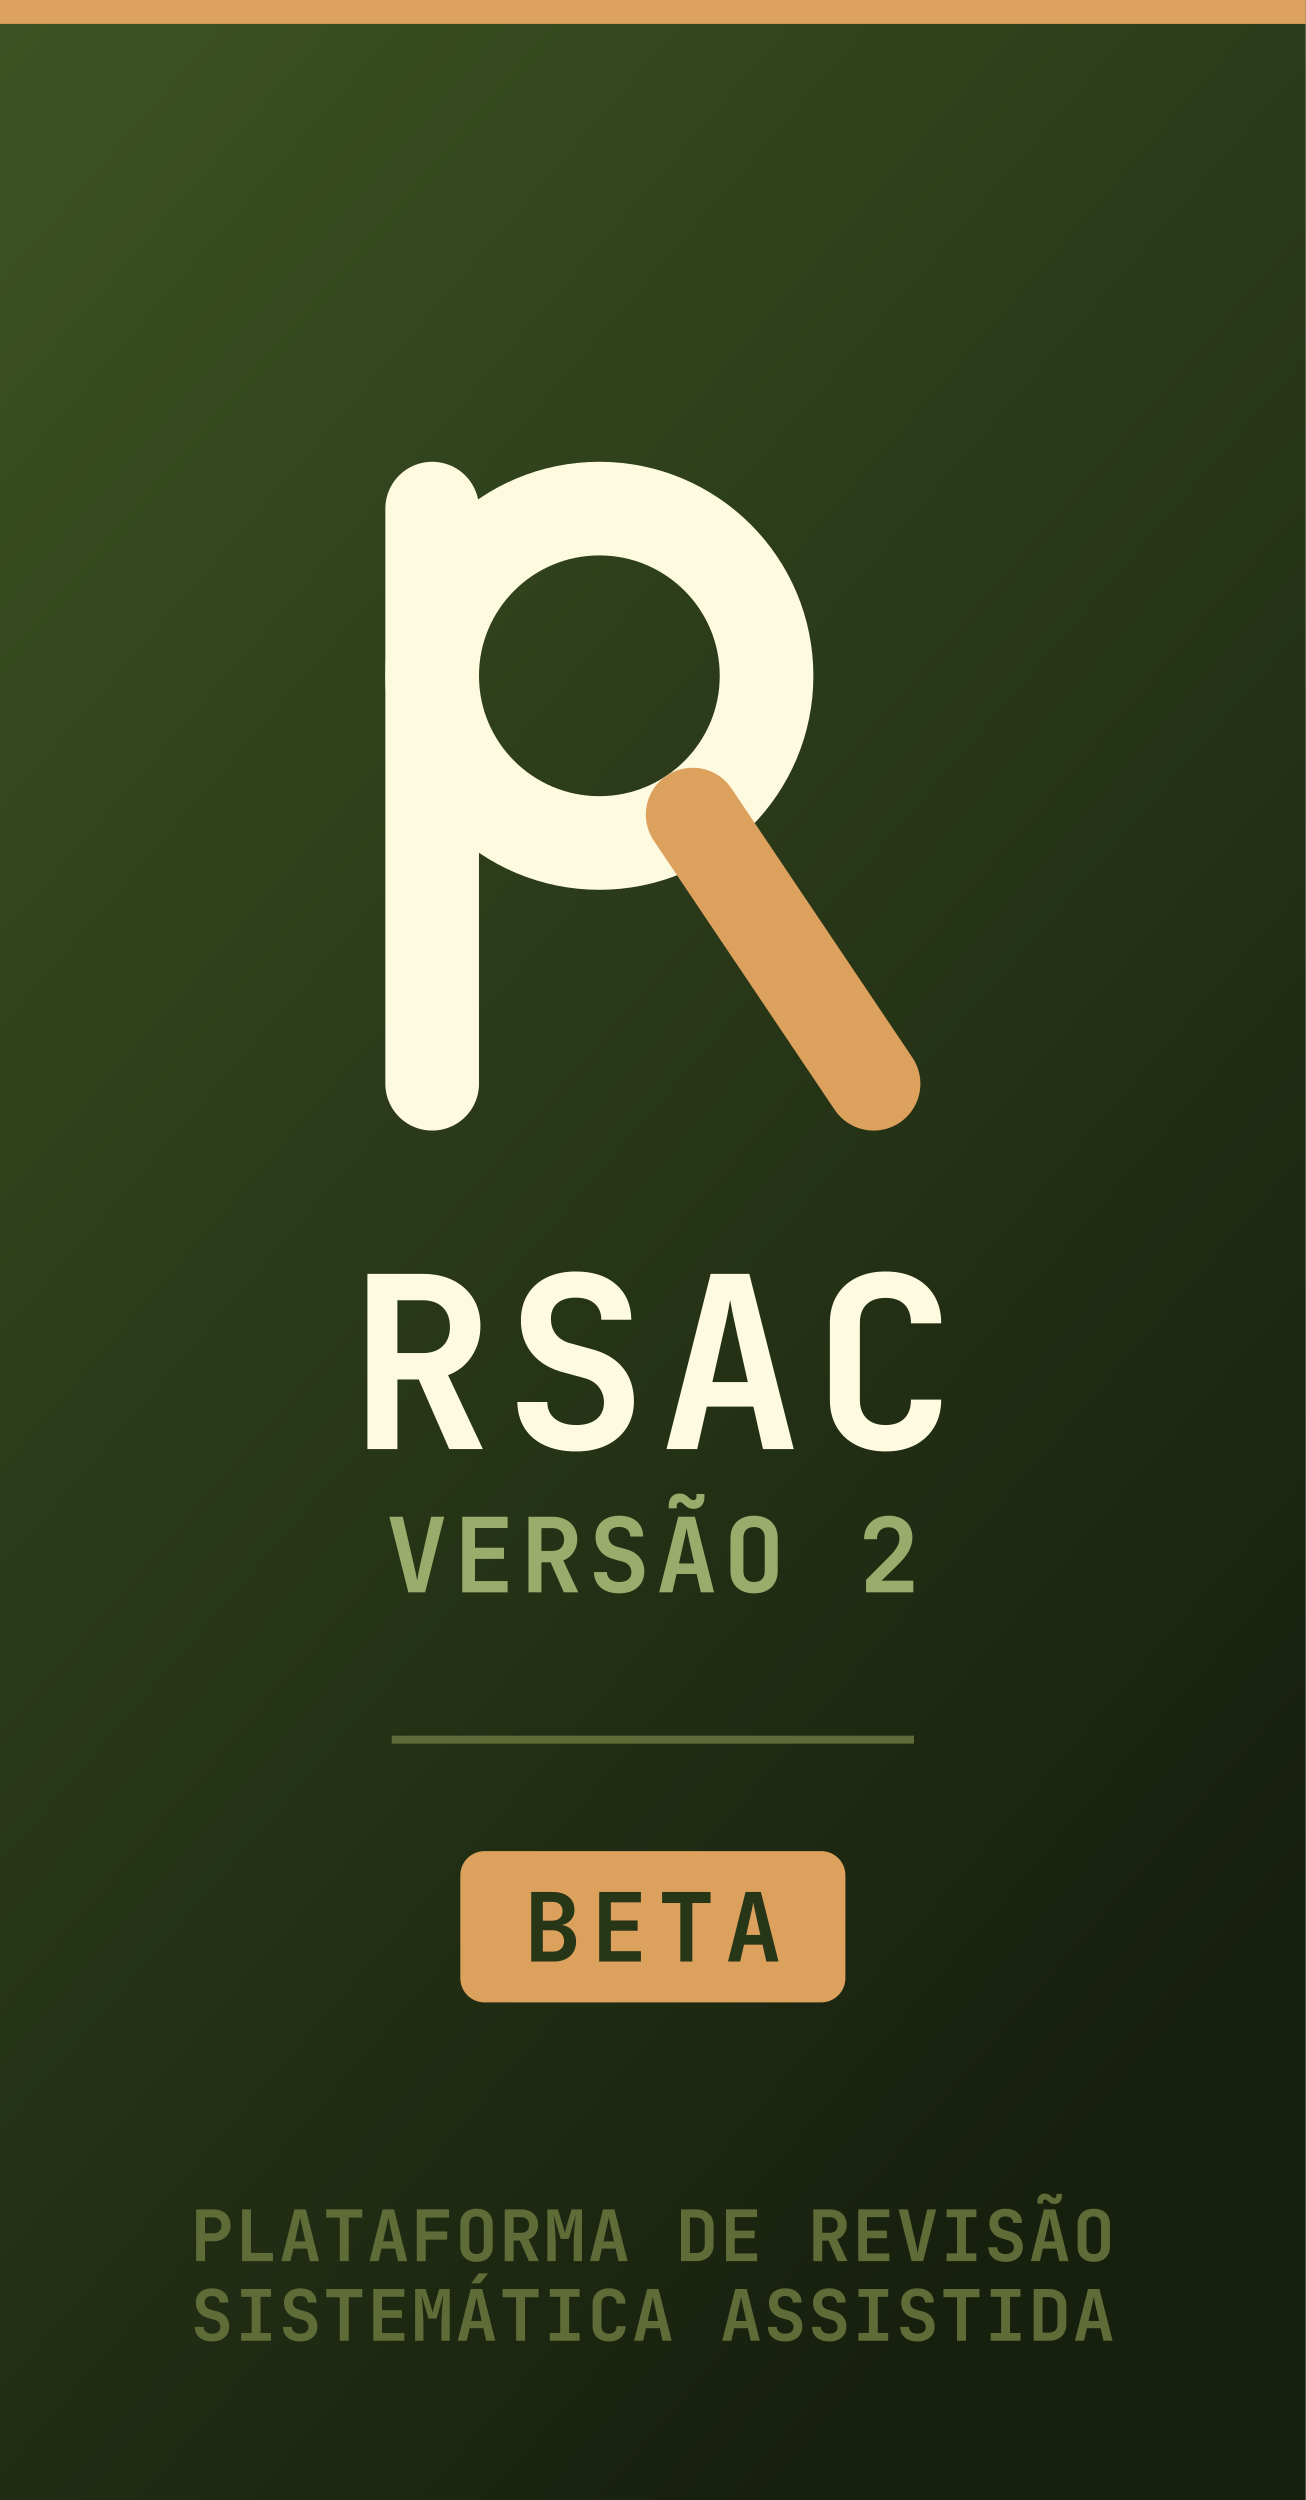
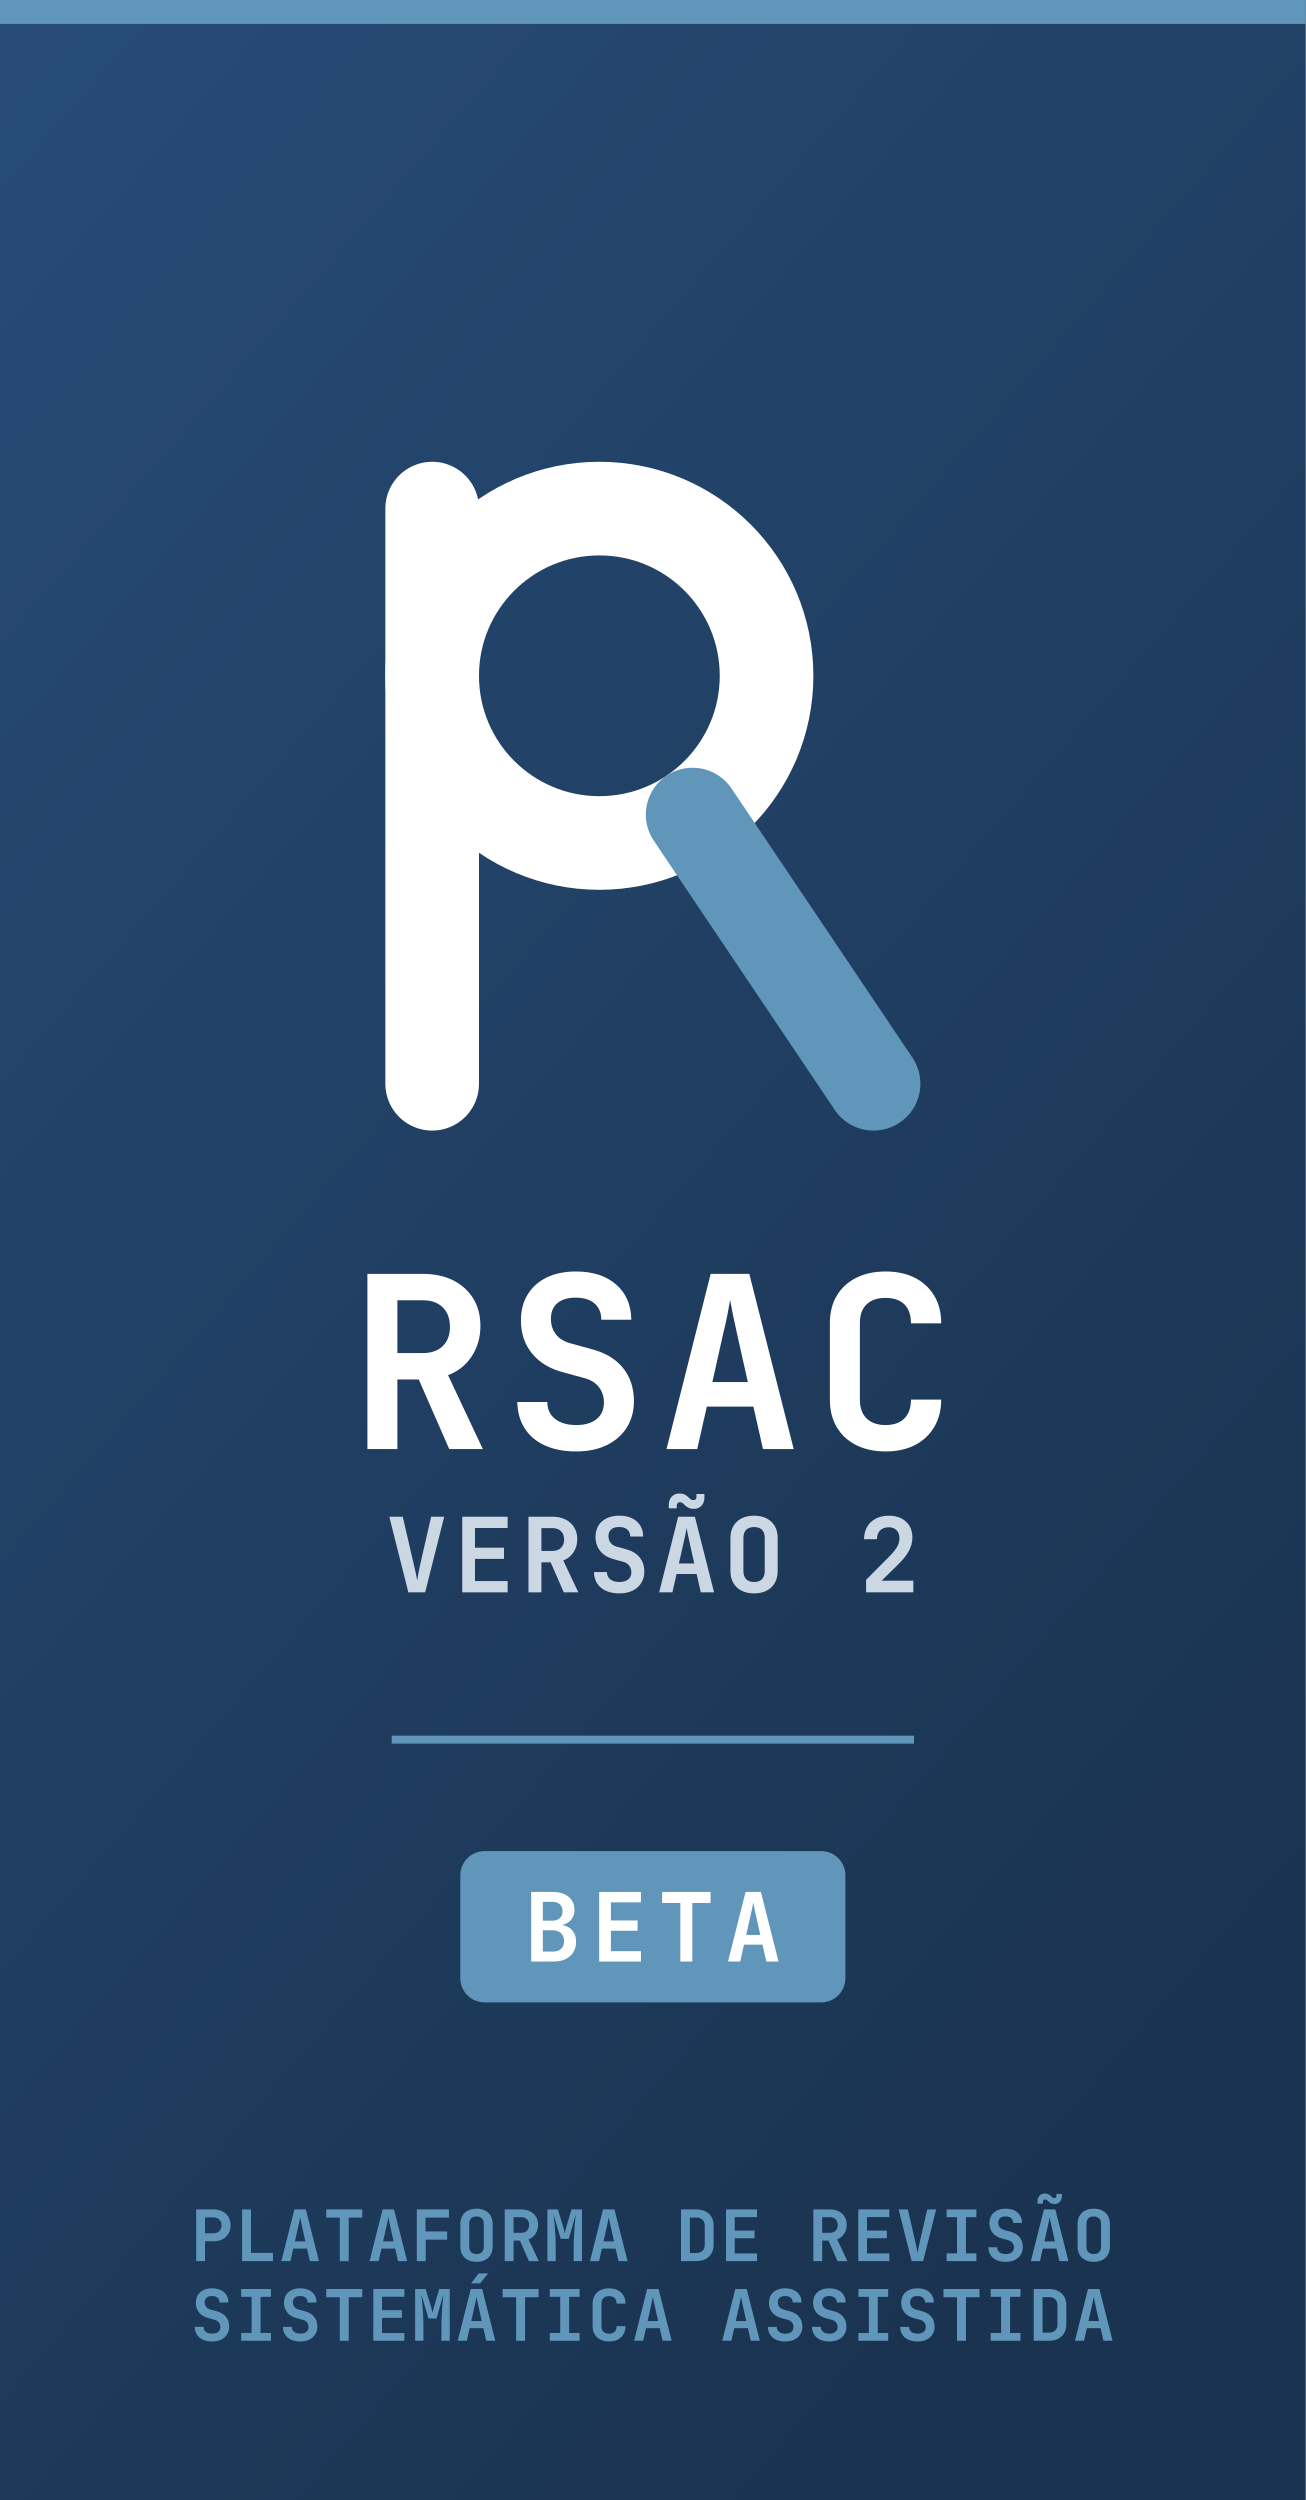
<svg xmlns="http://www.w3.org/2000/svg" viewBox="0 0 164 314" width="164" height="314">
  <defs>
    <linearGradient id="g" x1="0" y1="0" x2="0.6" y2="1">
-       <stop offset="0" stop-color="#3d5324" />
-       <stop offset="1" stop-color="#171f0d" />
+       <stop offset="0" stop-color="#274c77" />
+       <stop offset="1" stop-color="#1a3350" />
    </linearGradient>
  </defs>
  <rect width="164" height="314" fill="url(#g)" />
-   <rect x="0" y="0" width="164" height="3" fill="#dda15e" />
+   <rect x="0" y="0" width="164" height="3" fill="#6096ba" />
  <g transform="translate(48.40 58.00) scale(0.84)">
-     <g fill="none" stroke="#fefae0" stroke-width="14.0" stroke-linecap="round" stroke-linejoin="round">
+     <g fill="none" stroke="#ffffff" stroke-width="14.0" stroke-linecap="round" stroke-linejoin="round">
      <path d="M 7 7 V 93" />
      <circle cx="32" cy="32" r="25" />
-       <path d="M 45.946 52.749 L 73 93" stroke="#dda15e" />
+       <path d="M 45.946 52.749 L 73 93" stroke="#6096ba" />
    </g>
  </g>
-   <g transform="translate(43.856 182.000) scale(0.22)" fill="#fefae0">
+   <g transform="translate(43.856 182.000) scale(0.22)" fill="#ffffff">
    <path transform="translate(0.000 0)" d="M10.41 0.00V-100.00H42.05Q52.05 -100.00 59.38 -96.30Q66.71 -92.60 70.82 -85.96Q74.93 -79.32 74.93 -70.27Q74.93 -60.41 69.93 -52.88Q64.93 -45.34 56.44 -42.19L76.30 0.00H57.12L39.73 -39.73H27.53V0.00ZM27.53 -54.79H42.05Q49.32 -54.79 53.42 -58.77Q57.53 -62.74 57.53 -69.73Q57.53 -76.85 53.42 -80.89Q49.32 -84.93 42.05 -84.93H27.53Z" />
    <path transform="translate(88.192 0)" d="M41.37 1.37Q31.10 1.37 23.56 -2.05Q16.03 -5.48 11.99 -11.85Q7.95 -18.22 7.81 -26.85H24.93Q24.93 -20.68 29.38 -17.19Q33.84 -13.70 41.51 -13.70Q48.90 -13.70 53.08 -17.12Q57.26 -20.55 57.26 -26.58Q57.26 -31.64 54.32 -35.41Q51.37 -39.18 45.89 -40.55L34.38 -43.70Q22.60 -46.71 16.23 -54.52Q9.86 -62.33 9.86 -73.42Q9.86 -81.92 13.70 -88.22Q17.53 -94.52 24.59 -97.95Q31.64 -101.37 41.23 -101.37Q55.75 -101.37 64.25 -93.90Q72.74 -86.44 72.88 -73.84H55.75Q55.75 -79.73 51.92 -83.08Q48.08 -86.44 41.10 -86.44Q34.38 -86.44 30.68 -83.29Q26.99 -80.14 26.99 -74.38Q26.99 -69.18 29.79 -65.55Q32.60 -61.92 37.95 -60.41L49.86 -57.12Q61.78 -54.11 68.08 -46.37Q74.38 -38.63 74.38 -27.26Q74.38 -18.77 70.27 -12.26Q66.16 -5.75 58.77 -2.19Q51.37 1.37 41.37 1.37Z" />
    <path transform="translate(176.384 0)" d="M4.79 0.00 30.00 -100.00H52.05L77.40 0.00H59.86L54.38 -24.25H27.81L22.33 0.00ZM30.96 -38.22H51.23L45.21 -65.07Q43.70 -71.78 42.60 -77.19Q41.51 -82.60 41.10 -85.07Q40.68 -82.60 39.66 -77.19Q38.63 -71.78 36.99 -65.21Z" />
    <path transform="translate(264.576 0)" d="M41.64 1.37Q32.05 1.37 24.86 -2.26Q17.67 -5.89 13.77 -12.53Q9.86 -19.18 9.86 -28.22V-71.78Q9.86 -80.96 13.77 -87.53Q17.67 -94.11 24.86 -97.74Q32.05 -101.37 41.64 -101.37Q51.37 -101.37 58.42 -97.74Q65.48 -94.11 69.45 -87.53Q73.42 -80.96 73.42 -71.78H56.16Q56.16 -78.90 52.40 -82.60Q48.63 -86.30 41.64 -86.30Q34.66 -86.30 30.82 -82.60Q26.99 -78.90 26.99 -71.92V-28.22Q26.99 -21.23 30.82 -17.47Q34.66 -13.70 41.64 -13.70Q48.63 -13.70 52.40 -17.47Q56.16 -21.23 56.16 -28.22H73.42Q73.42 -19.32 69.45 -12.60Q65.48 -5.89 58.42 -2.26Q51.37 1.37 41.64 1.37Z" />
  </g>
-   <g transform="translate(48.440 200.000) scale(0.095)" fill="#9aab6b">
+   <g transform="translate(48.440 200.000) scale(0.095)" fill="#cbd8e4">
    <path transform="translate(0.000 0)" d="M30.00 0.00 4.79 -100.00H22.60L37.67 -34.79Q38.90 -30.00 40.00 -24.52Q41.10 -19.04 41.64 -15.62Q42.19 -19.04 43.15 -24.52Q44.11 -30.00 45.21 -34.93L60.14 -100.00H77.40L52.19 0.00Z" />
    <path transform="translate(89.192 0)" d="M12.05 0.00V-100.00H72.05V-85.07H28.90V-59.04H67.26V-44.25H28.90V-14.93H72.05V0.00Z" />
    <path transform="translate(178.384 0)" d="M10.41 0.00V-100.00H42.05Q52.05 -100.00 59.38 -96.30Q66.71 -92.60 70.82 -85.96Q74.93 -79.32 74.93 -70.27Q74.93 -60.41 69.93 -52.88Q64.93 -45.34 56.44 -42.19L76.30 0.00H57.12L39.73 -39.73H27.53V0.00ZM27.53 -54.79H42.05Q49.32 -54.79 53.42 -58.77Q57.53 -62.74 57.53 -69.73Q57.53 -76.85 53.42 -80.89Q49.32 -84.93 42.05 -84.93H27.53Z" />
    <path transform="translate(267.576 0)" d="M41.37 1.37Q31.10 1.37 23.56 -2.05Q16.03 -5.48 11.99 -11.85Q7.95 -18.22 7.81 -26.85H24.93Q24.93 -20.68 29.38 -17.19Q33.84 -13.70 41.51 -13.70Q48.90 -13.70 53.08 -17.12Q57.26 -20.55 57.26 -26.58Q57.26 -31.64 54.32 -35.41Q51.37 -39.18 45.89 -40.55L34.38 -43.70Q22.60 -46.71 16.23 -54.52Q9.86 -62.33 9.86 -73.42Q9.86 -81.92 13.70 -88.22Q17.53 -94.52 24.59 -97.95Q31.64 -101.37 41.23 -101.37Q55.75 -101.37 64.25 -93.90Q72.74 -86.44 72.88 -73.84H55.75Q55.75 -79.73 51.92 -83.08Q48.08 -86.44 41.10 -86.44Q34.38 -86.44 30.68 -83.29Q26.99 -80.14 26.99 -74.38Q26.99 -69.18 29.79 -65.55Q32.60 -61.92 37.95 -60.41L49.86 -57.12Q61.78 -54.11 68.08 -46.37Q74.38 -38.63 74.38 -27.26Q74.38 -18.77 70.27 -12.26Q66.16 -5.75 58.77 -2.19Q51.37 1.37 41.37 1.37Z" />
    <path transform="translate(356.768 0)" d="M4.79 0.00 30.00 -100.00H52.05L77.40 0.00H59.86L54.38 -24.25H27.81L22.33 0.00ZM30.96 -38.22H51.23L45.21 -65.07Q43.70 -71.78 42.60 -77.19Q41.51 -82.60 41.10 -85.07Q40.68 -82.60 39.66 -77.19Q38.63 -71.78 36.99 -65.21ZM50.68 -110.41Q46.44 -110.41 43.77 -111.71Q41.10 -113.01 39.32 -114.79Q37.53 -116.58 35.96 -117.88Q34.38 -119.18 32.19 -119.18Q30.41 -119.18 29.25 -118.01Q28.08 -116.85 28.08 -114.66V-111.10H17.53V-115.62Q17.53 -122.33 21.44 -126.51Q25.34 -130.68 31.51 -130.68Q35.75 -130.68 38.42 -129.38Q41.10 -128.08 42.88 -126.30Q44.66 -124.52 46.23 -123.22Q47.81 -121.92 50.00 -121.92Q51.92 -121.92 53.01 -122.95Q54.11 -123.97 54.11 -126.16V-130.00H64.66V-125.48Q64.66 -118.77 60.82 -114.59Q56.99 -110.41 50.68 -110.41Z" />
    <path transform="translate(445.960 0)" d="M41.10 1.37Q31.51 1.37 24.45 -2.26Q17.40 -5.89 13.63 -12.53Q9.86 -19.18 9.86 -28.22V-71.78Q9.86 -80.82 13.63 -87.47Q17.40 -94.11 24.45 -97.74Q31.51 -101.37 41.10 -101.37Q50.82 -101.37 57.81 -97.74Q64.79 -94.11 68.56 -87.47Q72.33 -80.82 72.33 -71.92V-28.22Q72.33 -19.18 68.56 -12.53Q64.79 -5.89 57.81 -2.26Q50.82 1.37 41.10 1.37ZM41.10 -13.70Q48.08 -13.70 51.64 -17.47Q55.21 -21.23 55.21 -28.22V-71.78Q55.21 -78.90 51.64 -82.60Q48.08 -86.30 41.10 -86.30Q34.11 -86.30 30.55 -82.60Q26.99 -78.90 26.99 -71.78V-28.22Q26.99 -21.23 30.62 -17.47Q34.25 -13.70 41.10 -13.70Z" />
    <path transform="translate(624.344 0)" d="M10.82 0.00V-16.58L42.05 -47.95Q48.63 -54.66 51.78 -60.07Q54.93 -65.48 54.93 -71.23Q54.93 -78.22 51.10 -82.12Q47.26 -86.03 40.68 -86.03Q33.42 -86.03 29.32 -81.85Q25.21 -77.67 25.21 -70.27H8.08Q8.22 -79.86 12.26 -86.78Q16.30 -93.70 23.70 -97.53Q31.10 -101.37 40.96 -101.37Q50.41 -101.37 57.40 -97.81Q64.38 -94.25 68.22 -87.81Q72.05 -81.37 72.05 -72.47Q72.05 -63.29 67.33 -54.59Q62.60 -45.89 52.19 -35.89L31.37 -15.48H73.29V0.00Z" />
  </g>
-   <rect x="49.2" y="218.0" width="65.6" height="1" fill="#606c38" />
-   <rect x="57.817" y="232.500" width="48.365" height="19.000" rx="3.040" fill="#dda15e" />
-   <g transform="translate(65.797 246.370) scale(0.0874)" fill="#283618">
+   <rect x="49.2" y="218.0" width="65.6" height="1" fill="#6096ba" />
+   <rect x="57.817" y="232.500" width="48.365" height="19.000" rx="3.040" fill="#6096ba" />
+   <g transform="translate(65.797 246.370) scale(0.0874)" fill="#ffffff">
    <path transform="translate(0.000 0)" d="M10.55 0.00V-100.00H41.23Q55.75 -100.00 64.25 -93.08Q72.74 -86.16 72.74 -74.25Q72.74 -67.53 69.73 -62.60Q66.71 -57.67 61.58 -54.93Q56.44 -52.19 49.73 -52.19V-52.74Q56.99 -52.88 62.67 -50.07Q68.36 -47.26 71.71 -41.78Q75.07 -36.30 75.07 -28.49Q75.07 -19.86 71.10 -13.42Q67.12 -6.99 59.93 -3.49Q52.74 0.00 42.74 0.00ZM27.26 -14.25H41.64Q49.18 -14.25 53.49 -18.29Q57.81 -22.33 57.81 -29.32Q57.81 -36.30 53.49 -40.62Q49.18 -44.93 41.64 -44.93H27.26ZM27.26 -58.77H40.96Q47.81 -58.77 51.71 -62.40Q55.62 -66.03 55.62 -72.33Q55.62 -78.63 51.71 -82.19Q47.81 -85.75 40.96 -85.75H27.26Z" />
    <path transform="translate(96.192 0)" d="M12.05 0.00V-100.00H72.05V-85.07H28.90V-59.04H67.26V-44.25H28.90V-14.93H72.05V0.00Z" />
    <path transform="translate(192.384 0)" d="M32.47 0.00V-84.11H6.30V-100.00H75.89V-84.11H49.73V0.00Z" />
    <path transform="translate(288.576 0)" d="M4.79 0.00 30.00 -100.00H52.05L77.40 0.00H59.86L54.38 -24.25H27.81L22.33 0.00ZM30.96 -38.22H51.23L45.21 -65.07Q43.70 -71.78 42.60 -77.19Q41.51 -82.60 41.10 -85.07Q40.68 -82.60 39.66 -77.19Q38.63 -71.78 36.99 -65.21Z" />
  </g>
-   <g transform="translate(23.954 284.000) scale(0.065)" fill="#606c38">
+   <g transform="translate(23.954 284.000) scale(0.065)" fill="#6096ba">
    <path transform="translate(0.000 0)" d="M10.55 0.00V-100.00H43.84Q53.84 -100.00 61.30 -96.16Q68.77 -92.33 72.88 -85.41Q76.99 -78.49 76.99 -69.18Q76.99 -60.00 72.81 -53.01Q68.63 -46.03 61.23 -42.19Q53.84 -38.36 43.84 -38.36H27.67V0.00ZM27.67 -53.84H43.84Q50.96 -53.84 55.27 -58.01Q59.59 -62.19 59.59 -69.18Q59.59 -76.30 55.27 -80.41Q50.96 -84.52 43.84 -84.52H27.67Z" />
    <path transform="translate(85.192 0)" d="M14.11 0.00V-100.00H31.23V-15.89H73.70V0.00Z" />
    <path transform="translate(170.384 0)" d="M4.79 0.00 30.00 -100.00H52.05L77.40 0.00H59.86L54.38 -24.25H27.81L22.33 0.00ZM30.96 -38.22H51.23L45.21 -65.07Q43.70 -71.78 42.60 -77.19Q41.51 -82.60 41.10 -85.07Q40.68 -82.60 39.66 -77.19Q38.63 -71.78 36.99 -65.21Z" />
    <path transform="translate(255.576 0)" d="M32.47 0.00V-84.11H6.30V-100.00H75.89V-84.11H49.73V0.00Z" />
    <path transform="translate(340.768 0)" d="M4.79 0.00 30.00 -100.00H52.05L77.40 0.00H59.86L54.38 -24.25H27.81L22.33 0.00ZM30.96 -38.22H51.23L45.21 -65.07Q43.70 -71.78 42.60 -77.19Q41.51 -82.60 41.10 -85.07Q40.68 -82.60 39.66 -77.19Q38.63 -71.78 36.99 -65.21Z" />
    <path transform="translate(425.960 0)" d="M10.96 0.00V-100.00H73.15V-84.11H27.81V-57.40H69.59V-41.51H28.08V0.00Z" />
    <path transform="translate(511.152 0)" d="M41.10 1.37Q31.51 1.37 24.45 -2.26Q17.40 -5.89 13.63 -12.53Q9.86 -19.18 9.86 -28.22V-71.78Q9.86 -80.82 13.63 -87.47Q17.40 -94.11 24.45 -97.74Q31.51 -101.37 41.10 -101.37Q50.82 -101.37 57.81 -97.74Q64.79 -94.11 68.56 -87.47Q72.33 -80.82 72.33 -71.92V-28.22Q72.33 -19.18 68.56 -12.53Q64.79 -5.89 57.81 -2.26Q50.82 1.37 41.10 1.37ZM41.10 -13.70Q48.08 -13.70 51.64 -17.47Q55.21 -21.23 55.21 -28.22V-71.78Q55.21 -78.90 51.64 -82.60Q48.08 -86.30 41.10 -86.30Q34.11 -86.30 30.55 -82.60Q26.99 -78.90 26.99 -71.78V-28.22Q26.99 -21.23 30.62 -17.47Q34.25 -13.70 41.10 -13.70Z" />
    <path transform="translate(596.344 0)" d="M10.41 0.00V-100.00H42.05Q52.05 -100.00 59.38 -96.30Q66.71 -92.60 70.82 -85.96Q74.93 -79.32 74.93 -70.27Q74.93 -60.41 69.93 -52.88Q64.93 -45.34 56.44 -42.19L76.30 0.00H57.12L39.73 -39.73H27.53V0.00ZM27.53 -54.79H42.05Q49.32 -54.79 53.42 -58.77Q57.53 -62.74 57.53 -69.73Q57.53 -76.85 53.42 -80.89Q49.32 -84.93 42.05 -84.93H27.53Z" />
    <path transform="translate(681.536 0)" d="M7.67 0.00V-100.00H27.95L37.67 -68.22Q39.18 -63.42 40.14 -59.45Q41.10 -55.48 41.37 -53.70Q41.64 -55.48 42.60 -59.45Q43.56 -63.42 44.93 -68.22L54.25 -100.00H74.52V0.00H58.49V-31.10Q58.49 -37.95 58.90 -46.03Q59.32 -54.11 59.86 -62.19Q60.41 -70.27 61.16 -77.53Q61.92 -84.79 62.47 -90.27L49.04 -43.01H33.42L19.59 -90.27Q20.27 -85.07 20.96 -78.01Q21.64 -70.96 22.26 -62.95Q22.88 -54.93 23.29 -46.71Q23.70 -38.49 23.70 -31.10V0.00Z" />
    <path transform="translate(766.728 0)" d="M4.79 0.00 30.00 -100.00H52.05L77.40 0.00H59.86L54.38 -24.25H27.81L22.33 0.00ZM30.96 -38.22H51.23L45.21 -65.07Q43.70 -71.78 42.60 -77.19Q41.51 -82.60 41.10 -85.07Q40.68 -82.60 39.66 -77.19Q38.63 -71.78 36.99 -65.21Z" />
    <path transform="translate(937.112 0)" d="M10.27 0.00V-100.00H40.00Q50.14 -100.00 57.60 -96.16Q65.07 -92.33 69.18 -85.34Q73.29 -78.36 73.29 -68.77V-31.37Q73.29 -21.92 69.18 -14.86Q65.07 -7.81 57.60 -3.90Q50.14 0.00 40.00 0.00ZM27.40 -15.75H40.00Q47.40 -15.75 51.78 -19.93Q56.16 -24.11 56.16 -31.37V-68.77Q56.16 -75.89 51.78 -80.07Q47.40 -84.25 40.00 -84.25H27.40Z" />
    <path transform="translate(1022.304 0)" d="M12.05 0.00V-100.00H72.05V-85.07H28.90V-59.04H67.26V-44.25H28.90V-14.93H72.05V0.00Z" />
    <path transform="translate(1192.688 0)" d="M10.41 0.00V-100.00H42.05Q52.05 -100.00 59.38 -96.30Q66.71 -92.60 70.82 -85.96Q74.93 -79.32 74.93 -70.27Q74.93 -60.41 69.93 -52.88Q64.93 -45.34 56.44 -42.19L76.30 0.00H57.12L39.73 -39.73H27.53V0.00ZM27.53 -54.79H42.05Q49.32 -54.79 53.42 -58.77Q57.53 -62.74 57.53 -69.73Q57.53 -76.85 53.42 -80.89Q49.32 -84.93 42.05 -84.93H27.53Z" />
    <path transform="translate(1277.880 0)" d="M12.05 0.00V-100.00H72.05V-85.07H28.90V-59.04H67.26V-44.25H28.90V-14.93H72.05V0.00Z" />
    <path transform="translate(1363.072 0)" d="M30.00 0.00 4.79 -100.00H22.60L37.67 -34.79Q38.90 -30.00 40.00 -24.52Q41.10 -19.04 41.64 -15.62Q42.19 -19.04 43.15 -24.52Q44.11 -30.00 45.21 -34.93L60.14 -100.00H77.40L52.19 0.00Z" />
    <path transform="translate(1448.264 0)" d="M12.33 0.00V-15.07H32.47V-84.93H12.33V-100.00H69.86V-84.93H49.73V-15.07H69.86V0.00Z" />
    <path transform="translate(1533.456 0)" d="M41.37 1.37Q31.10 1.37 23.56 -2.05Q16.03 -5.48 11.99 -11.85Q7.95 -18.22 7.81 -26.85H24.93Q24.93 -20.68 29.38 -17.19Q33.84 -13.70 41.51 -13.70Q48.90 -13.70 53.08 -17.12Q57.26 -20.55 57.26 -26.58Q57.26 -31.64 54.32 -35.41Q51.37 -39.18 45.89 -40.55L34.38 -43.70Q22.60 -46.71 16.23 -54.52Q9.86 -62.33 9.86 -73.42Q9.86 -81.92 13.70 -88.22Q17.53 -94.52 24.59 -97.95Q31.64 -101.37 41.23 -101.37Q55.75 -101.37 64.25 -93.90Q72.74 -86.44 72.88 -73.84H55.75Q55.75 -79.73 51.92 -83.08Q48.08 -86.44 41.10 -86.44Q34.38 -86.44 30.68 -83.29Q26.99 -80.14 26.99 -74.38Q26.99 -69.18 29.79 -65.55Q32.60 -61.92 37.95 -60.41L49.86 -57.12Q61.78 -54.11 68.08 -46.37Q74.38 -38.63 74.38 -27.26Q74.38 -18.77 70.27 -12.26Q66.16 -5.75 58.77 -2.19Q51.37 1.37 41.37 1.37Z" />
    <path transform="translate(1618.648 0)" d="M4.79 0.00 30.00 -100.00H52.05L77.40 0.00H59.86L54.38 -24.25H27.81L22.33 0.00ZM30.96 -38.22H51.23L45.21 -65.07Q43.70 -71.78 42.60 -77.19Q41.51 -82.60 41.10 -85.07Q40.68 -82.60 39.66 -77.19Q38.63 -71.78 36.99 -65.21ZM50.68 -110.41Q46.44 -110.41 43.77 -111.71Q41.10 -113.01 39.32 -114.79Q37.53 -116.58 35.96 -117.88Q34.38 -119.18 32.19 -119.18Q30.41 -119.18 29.25 -118.01Q28.08 -116.85 28.08 -114.66V-111.10H17.53V-115.62Q17.53 -122.33 21.44 -126.51Q25.34 -130.68 31.51 -130.68Q35.75 -130.68 38.42 -129.38Q41.10 -128.08 42.88 -126.30Q44.66 -124.52 46.23 -123.22Q47.81 -121.92 50.00 -121.92Q51.92 -121.92 53.01 -122.95Q54.11 -123.97 54.11 -126.16V-130.00H64.66V-125.48Q64.66 -118.77 60.82 -114.59Q56.99 -110.41 50.68 -110.41Z" />
    <path transform="translate(1703.840 0)" d="M41.10 1.37Q31.51 1.37 24.45 -2.26Q17.40 -5.89 13.63 -12.53Q9.86 -19.18 9.86 -28.22V-71.78Q9.86 -80.82 13.63 -87.47Q17.40 -94.11 24.45 -97.74Q31.51 -101.37 41.10 -101.37Q50.82 -101.37 57.81 -97.74Q64.79 -94.11 68.56 -87.47Q72.33 -80.82 72.33 -71.92V-28.22Q72.33 -19.18 68.56 -12.53Q64.79 -5.89 57.81 -2.26Q50.82 1.37 41.10 1.37ZM41.10 -13.70Q48.08 -13.70 51.64 -17.47Q55.21 -21.23 55.21 -28.22V-71.78Q55.21 -78.90 51.64 -82.60Q48.08 -86.30 41.10 -86.30Q34.11 -86.30 30.55 -82.60Q26.99 -78.90 26.99 -71.78V-28.22Q26.99 -21.23 30.62 -17.47Q34.25 -13.70 41.10 -13.70Z" />
  </g>
-   <g transform="translate(23.954 294.000) scale(0.065)" fill="#606c38">
+   <g transform="translate(23.954 294.000) scale(0.065)" fill="#6096ba">
    <path transform="translate(0.000 0)" d="M41.37 1.37Q31.10 1.37 23.56 -2.05Q16.03 -5.48 11.99 -11.85Q7.95 -18.22 7.81 -26.85H24.93Q24.93 -20.68 29.38 -17.19Q33.84 -13.70 41.51 -13.70Q48.90 -13.70 53.08 -17.12Q57.26 -20.55 57.26 -26.58Q57.26 -31.64 54.32 -35.41Q51.37 -39.18 45.89 -40.55L34.38 -43.70Q22.60 -46.71 16.23 -54.52Q9.86 -62.33 9.86 -73.42Q9.86 -81.92 13.70 -88.22Q17.53 -94.52 24.59 -97.95Q31.64 -101.37 41.23 -101.37Q55.75 -101.37 64.25 -93.90Q72.74 -86.44 72.88 -73.84H55.75Q55.75 -79.73 51.92 -83.08Q48.08 -86.44 41.10 -86.44Q34.38 -86.44 30.68 -83.29Q26.99 -80.14 26.99 -74.38Q26.99 -69.18 29.79 -65.55Q32.60 -61.92 37.95 -60.41L49.86 -57.12Q61.78 -54.11 68.08 -46.37Q74.38 -38.63 74.38 -27.26Q74.38 -18.77 70.27 -12.26Q66.16 -5.75 58.77 -2.19Q51.37 1.37 41.37 1.37Z" />
    <path transform="translate(85.192 0)" d="M12.33 0.00V-15.07H32.47V-84.93H12.33V-100.00H69.86V-84.93H49.73V-15.07H69.86V0.00Z" />
    <path transform="translate(170.384 0)" d="M41.37 1.37Q31.10 1.37 23.56 -2.05Q16.03 -5.48 11.99 -11.85Q7.95 -18.22 7.81 -26.85H24.93Q24.93 -20.68 29.38 -17.19Q33.84 -13.70 41.51 -13.70Q48.90 -13.70 53.08 -17.12Q57.26 -20.55 57.26 -26.58Q57.26 -31.64 54.32 -35.41Q51.37 -39.18 45.89 -40.55L34.38 -43.70Q22.60 -46.71 16.23 -54.52Q9.86 -62.33 9.86 -73.42Q9.86 -81.92 13.70 -88.22Q17.53 -94.52 24.59 -97.95Q31.64 -101.37 41.23 -101.37Q55.75 -101.37 64.25 -93.90Q72.74 -86.44 72.88 -73.84H55.75Q55.75 -79.73 51.92 -83.08Q48.08 -86.44 41.10 -86.44Q34.38 -86.44 30.68 -83.29Q26.99 -80.14 26.99 -74.38Q26.99 -69.18 29.79 -65.55Q32.60 -61.92 37.95 -60.41L49.86 -57.12Q61.78 -54.11 68.08 -46.37Q74.38 -38.63 74.38 -27.26Q74.38 -18.77 70.27 -12.26Q66.16 -5.75 58.77 -2.19Q51.37 1.37 41.37 1.37Z" />
    <path transform="translate(255.576 0)" d="M32.47 0.00V-84.11H6.30V-100.00H75.89V-84.11H49.73V0.00Z" />
    <path transform="translate(340.768 0)" d="M12.05 0.00V-100.00H72.05V-85.07H28.90V-59.04H67.26V-44.25H28.90V-14.93H72.05V0.00Z" />
    <path transform="translate(425.960 0)" d="M7.67 0.00V-100.00H27.95L37.67 -68.22Q39.18 -63.42 40.14 -59.45Q41.10 -55.48 41.37 -53.70Q41.64 -55.48 42.60 -59.45Q43.56 -63.42 44.93 -68.22L54.25 -100.00H74.52V0.00H58.49V-31.10Q58.49 -37.95 58.90 -46.03Q59.32 -54.11 59.86 -62.19Q60.41 -70.27 61.16 -77.53Q61.92 -84.79 62.47 -90.27L49.04 -43.01H33.42L19.59 -90.27Q20.27 -85.07 20.96 -78.01Q21.64 -70.96 22.26 -62.95Q22.88 -54.93 23.29 -46.71Q23.70 -38.49 23.70 -31.10V0.00Z" />
    <path transform="translate(511.152 0)" d="M4.79 0.00 30.00 -100.00H52.05L77.40 0.00H59.86L54.38 -24.25H27.81L22.33 0.00ZM30.96 -38.22H51.23L45.21 -65.07Q43.70 -71.78 42.60 -77.19Q41.51 -82.60 41.10 -85.07Q40.68 -82.60 39.66 -77.19Q38.63 -71.78 36.99 -65.21ZM30.68 -110.96 45.21 -130.14H63.56L47.95 -110.96Z" />
    <path transform="translate(596.344 0)" d="M32.47 0.00V-84.11H6.30V-100.00H75.89V-84.11H49.73V0.00Z" />
    <path transform="translate(681.536 0)" d="M12.33 0.00V-15.07H32.47V-84.93H12.33V-100.00H69.86V-84.93H49.73V-15.07H69.86V0.00Z" />
    <path transform="translate(766.728 0)" d="M41.64 1.37Q32.05 1.37 24.86 -2.26Q17.67 -5.89 13.77 -12.53Q9.86 -19.18 9.86 -28.22V-71.78Q9.86 -80.96 13.77 -87.53Q17.67 -94.11 24.86 -97.74Q32.05 -101.37 41.64 -101.37Q51.37 -101.37 58.42 -97.74Q65.48 -94.11 69.45 -87.53Q73.42 -80.96 73.42 -71.78H56.16Q56.16 -78.90 52.40 -82.60Q48.63 -86.30 41.64 -86.30Q34.66 -86.30 30.82 -82.60Q26.99 -78.90 26.99 -71.92V-28.22Q26.99 -21.23 30.82 -17.47Q34.66 -13.70 41.64 -13.70Q48.63 -13.70 52.40 -17.47Q56.16 -21.23 56.16 -28.22H73.42Q73.42 -19.32 69.45 -12.60Q65.48 -5.89 58.42 -2.26Q51.37 1.37 41.64 1.37Z" />
    <path transform="translate(851.920 0)" d="M4.79 0.00 30.00 -100.00H52.05L77.40 0.00H59.86L54.38 -24.25H27.81L22.33 0.00ZM30.96 -38.22H51.23L45.21 -65.07Q43.70 -71.78 42.60 -77.19Q41.51 -82.60 41.10 -85.07Q40.68 -82.60 39.66 -77.19Q38.63 -71.78 36.99 -65.21Z" />
    <path transform="translate(1022.304 0)" d="M4.79 0.00 30.00 -100.00H52.05L77.40 0.00H59.86L54.38 -24.25H27.81L22.33 0.00ZM30.96 -38.22H51.23L45.21 -65.07Q43.70 -71.78 42.60 -77.19Q41.51 -82.60 41.10 -85.07Q40.68 -82.60 39.66 -77.19Q38.63 -71.78 36.99 -65.21Z" />
    <path transform="translate(1107.496 0)" d="M41.37 1.37Q31.10 1.37 23.56 -2.05Q16.03 -5.48 11.99 -11.85Q7.95 -18.22 7.81 -26.85H24.93Q24.93 -20.68 29.38 -17.19Q33.84 -13.70 41.51 -13.70Q48.90 -13.70 53.08 -17.12Q57.26 -20.55 57.26 -26.58Q57.26 -31.64 54.32 -35.41Q51.37 -39.18 45.89 -40.55L34.38 -43.70Q22.60 -46.71 16.23 -54.52Q9.86 -62.33 9.86 -73.42Q9.86 -81.92 13.70 -88.22Q17.53 -94.52 24.59 -97.95Q31.64 -101.37 41.23 -101.37Q55.75 -101.37 64.25 -93.90Q72.74 -86.44 72.88 -73.84H55.75Q55.75 -79.73 51.92 -83.08Q48.08 -86.44 41.10 -86.44Q34.38 -86.44 30.68 -83.29Q26.99 -80.14 26.99 -74.38Q26.99 -69.18 29.79 -65.55Q32.60 -61.92 37.95 -60.41L49.86 -57.12Q61.78 -54.11 68.08 -46.37Q74.38 -38.63 74.38 -27.26Q74.38 -18.77 70.27 -12.26Q66.16 -5.75 58.77 -2.19Q51.37 1.37 41.37 1.37Z" />
    <path transform="translate(1192.688 0)" d="M41.37 1.37Q31.10 1.37 23.56 -2.05Q16.03 -5.48 11.99 -11.85Q7.95 -18.22 7.81 -26.85H24.93Q24.93 -20.68 29.38 -17.19Q33.84 -13.70 41.51 -13.70Q48.90 -13.70 53.08 -17.12Q57.26 -20.55 57.26 -26.58Q57.26 -31.64 54.32 -35.41Q51.37 -39.18 45.89 -40.55L34.38 -43.70Q22.60 -46.71 16.23 -54.52Q9.86 -62.33 9.86 -73.42Q9.86 -81.92 13.70 -88.22Q17.53 -94.52 24.59 -97.95Q31.64 -101.37 41.23 -101.37Q55.75 -101.37 64.25 -93.90Q72.74 -86.44 72.88 -73.84H55.75Q55.75 -79.73 51.92 -83.08Q48.08 -86.44 41.10 -86.44Q34.38 -86.44 30.68 -83.29Q26.99 -80.14 26.99 -74.38Q26.99 -69.18 29.79 -65.55Q32.60 -61.92 37.95 -60.41L49.86 -57.12Q61.78 -54.11 68.08 -46.37Q74.38 -38.63 74.38 -27.26Q74.38 -18.77 70.27 -12.26Q66.16 -5.75 58.77 -2.19Q51.37 1.37 41.37 1.37Z" />
    <path transform="translate(1277.880 0)" d="M12.33 0.00V-15.07H32.47V-84.93H12.33V-100.00H69.86V-84.93H49.73V-15.07H69.86V0.00Z" />
    <path transform="translate(1363.072 0)" d="M41.37 1.37Q31.10 1.37 23.56 -2.05Q16.03 -5.48 11.99 -11.85Q7.95 -18.22 7.81 -26.85H24.93Q24.93 -20.68 29.38 -17.19Q33.84 -13.70 41.51 -13.70Q48.90 -13.70 53.08 -17.12Q57.26 -20.55 57.26 -26.58Q57.26 -31.64 54.32 -35.41Q51.37 -39.18 45.89 -40.55L34.38 -43.70Q22.60 -46.71 16.23 -54.52Q9.86 -62.33 9.86 -73.42Q9.86 -81.92 13.70 -88.22Q17.53 -94.52 24.59 -97.95Q31.64 -101.37 41.23 -101.37Q55.75 -101.37 64.25 -93.90Q72.74 -86.44 72.88 -73.84H55.75Q55.75 -79.73 51.92 -83.08Q48.08 -86.44 41.10 -86.44Q34.38 -86.44 30.68 -83.29Q26.99 -80.14 26.99 -74.38Q26.99 -69.18 29.79 -65.55Q32.60 -61.92 37.95 -60.41L49.86 -57.12Q61.78 -54.11 68.08 -46.37Q74.38 -38.63 74.38 -27.26Q74.38 -18.77 70.27 -12.26Q66.16 -5.75 58.77 -2.19Q51.37 1.37 41.37 1.37Z" />
    <path transform="translate(1448.264 0)" d="M32.47 0.00V-84.11H6.30V-100.00H75.89V-84.11H49.73V0.00Z" />
    <path transform="translate(1533.456 0)" d="M12.33 0.00V-15.07H32.47V-84.93H12.33V-100.00H69.86V-84.93H49.73V-15.07H69.86V0.00Z" />
    <path transform="translate(1618.648 0)" d="M10.27 0.00V-100.00H40.00Q50.14 -100.00 57.60 -96.16Q65.07 -92.33 69.18 -85.34Q73.29 -78.36 73.29 -68.77V-31.37Q73.29 -21.92 69.18 -14.86Q65.07 -7.81 57.60 -3.90Q50.14 0.00 40.00 0.00ZM27.40 -15.75H40.00Q47.40 -15.75 51.78 -19.93Q56.16 -24.11 56.16 -31.37V-68.77Q56.16 -75.89 51.78 -80.07Q47.40 -84.25 40.00 -84.25H27.40Z" />
    <path transform="translate(1703.840 0)" d="M4.79 0.00 30.00 -100.00H52.05L77.40 0.00H59.86L54.38 -24.25H27.81L22.33 0.00ZM30.96 -38.22H51.23L45.21 -65.07Q43.70 -71.78 42.60 -77.19Q41.51 -82.60 41.10 -85.07Q40.68 -82.60 39.66 -77.19Q38.63 -71.78 36.99 -65.21Z" />
  </g>
</svg>
